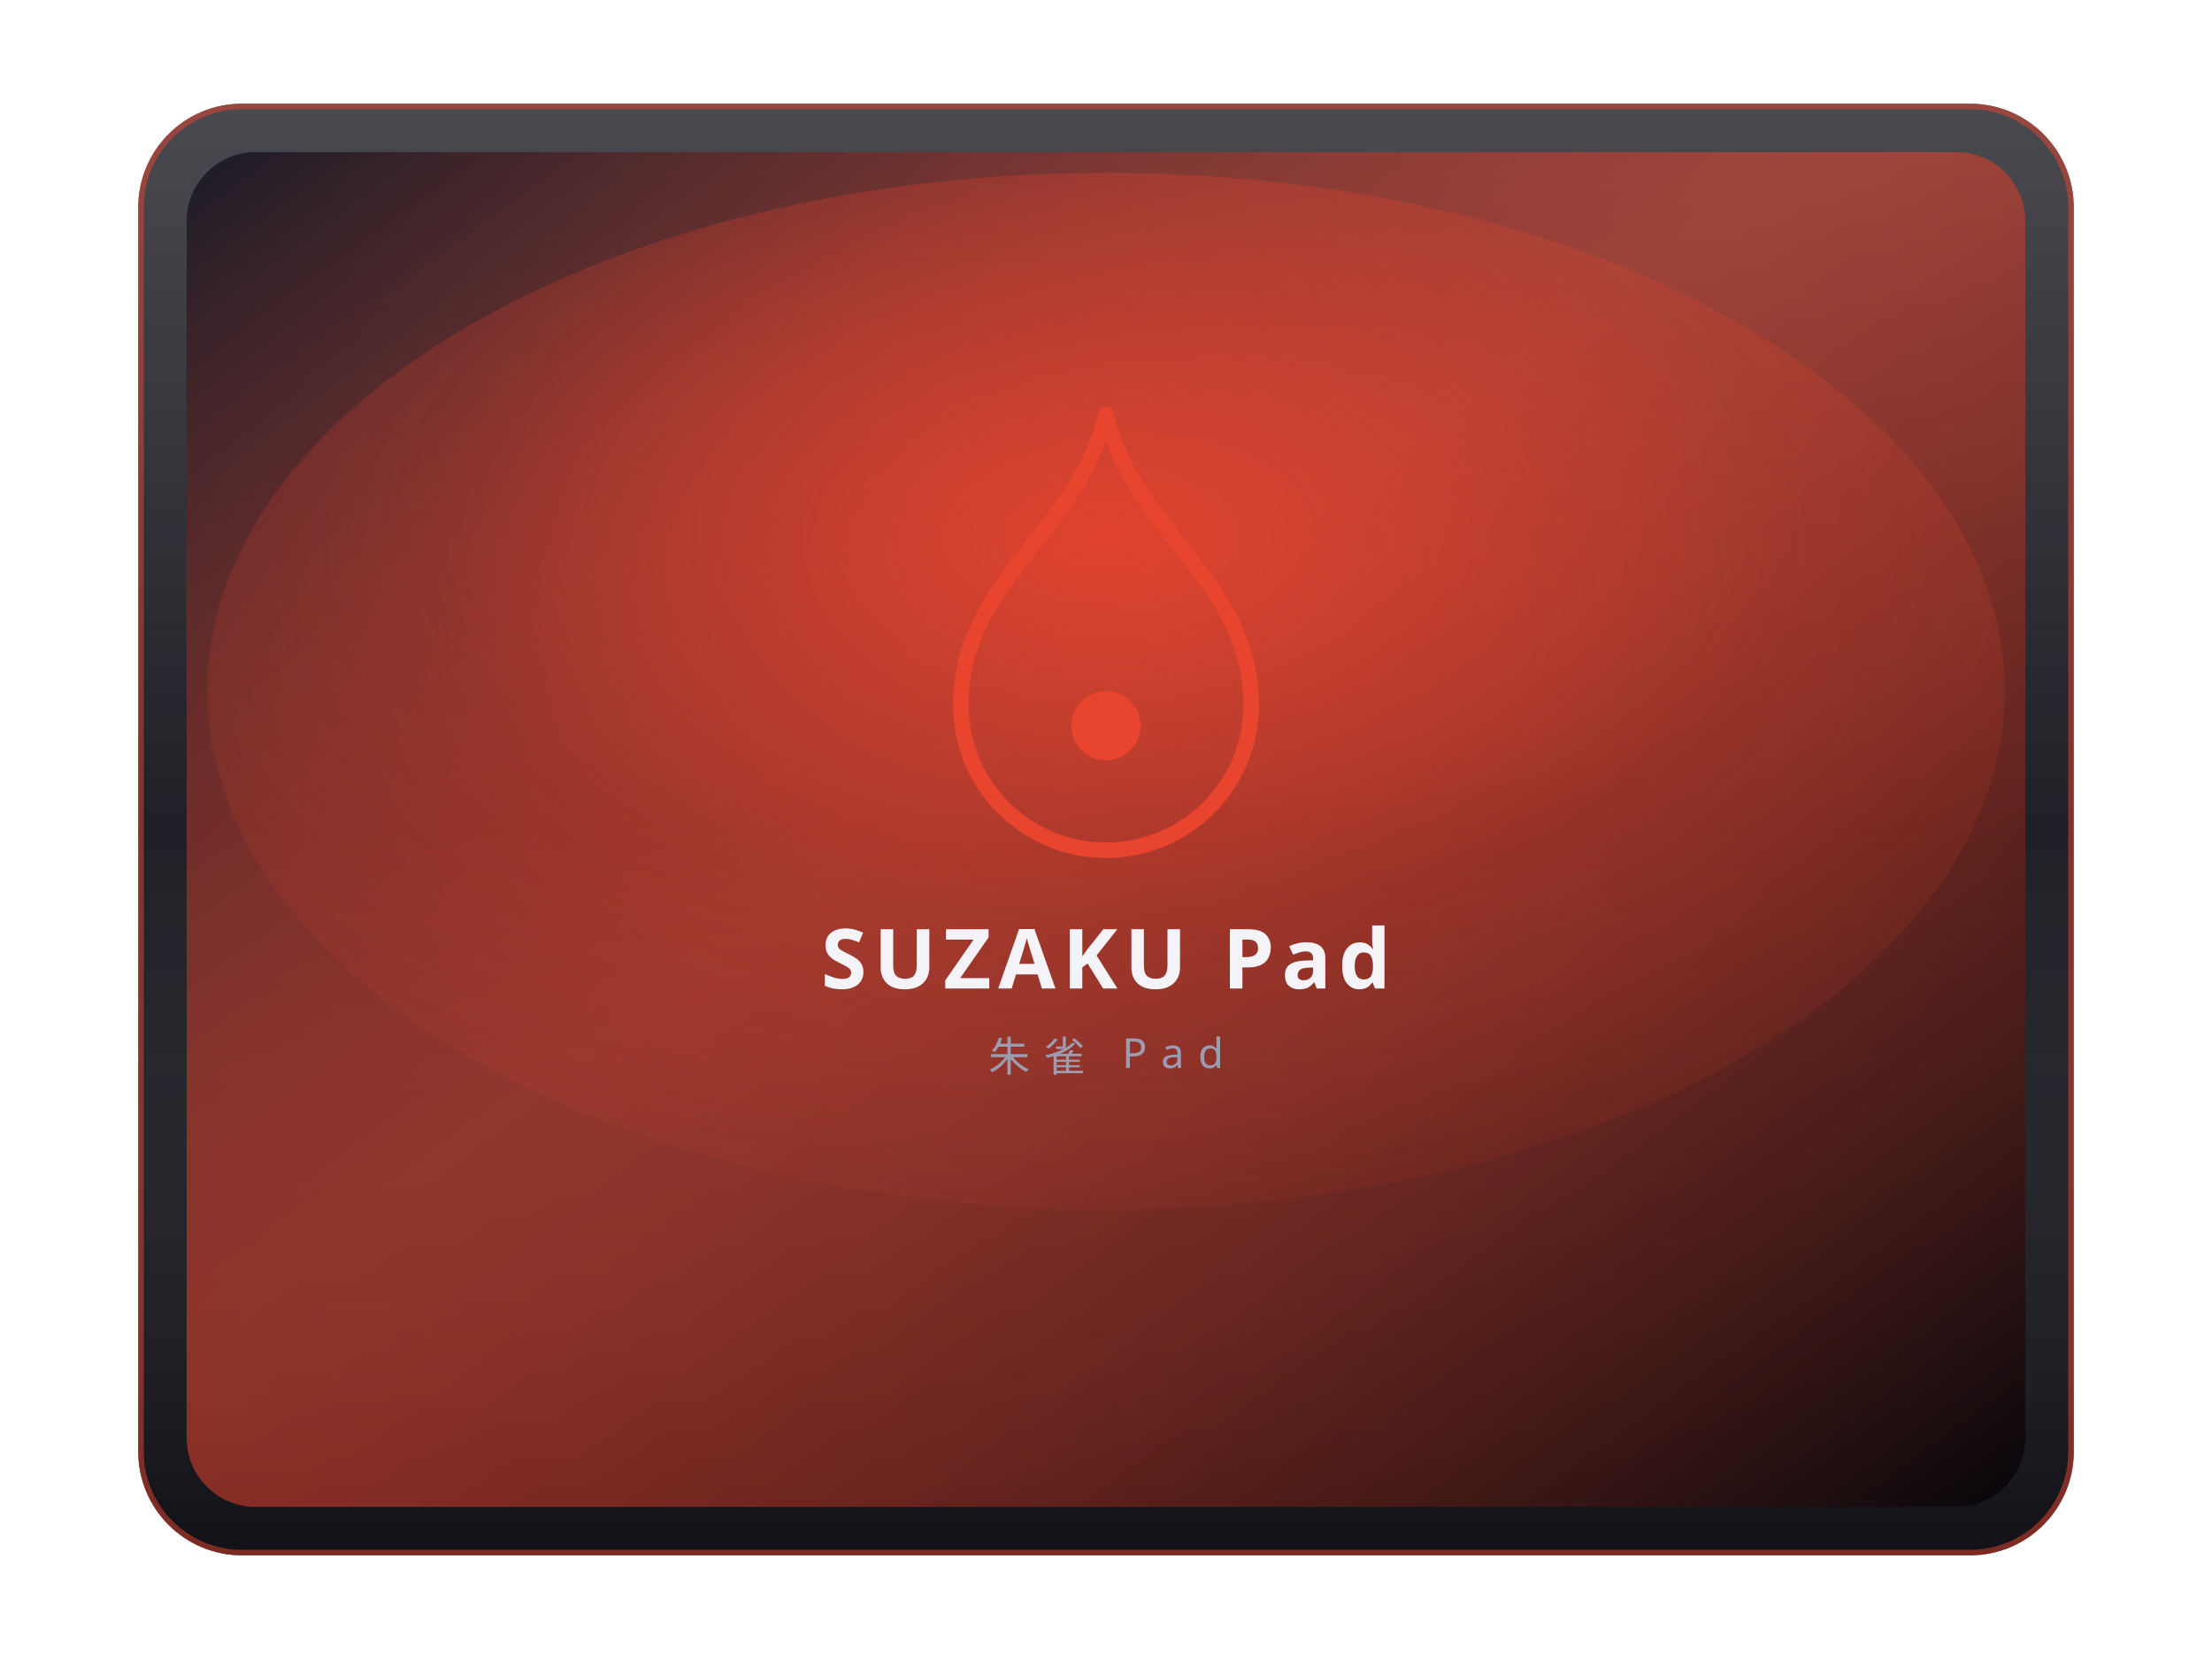
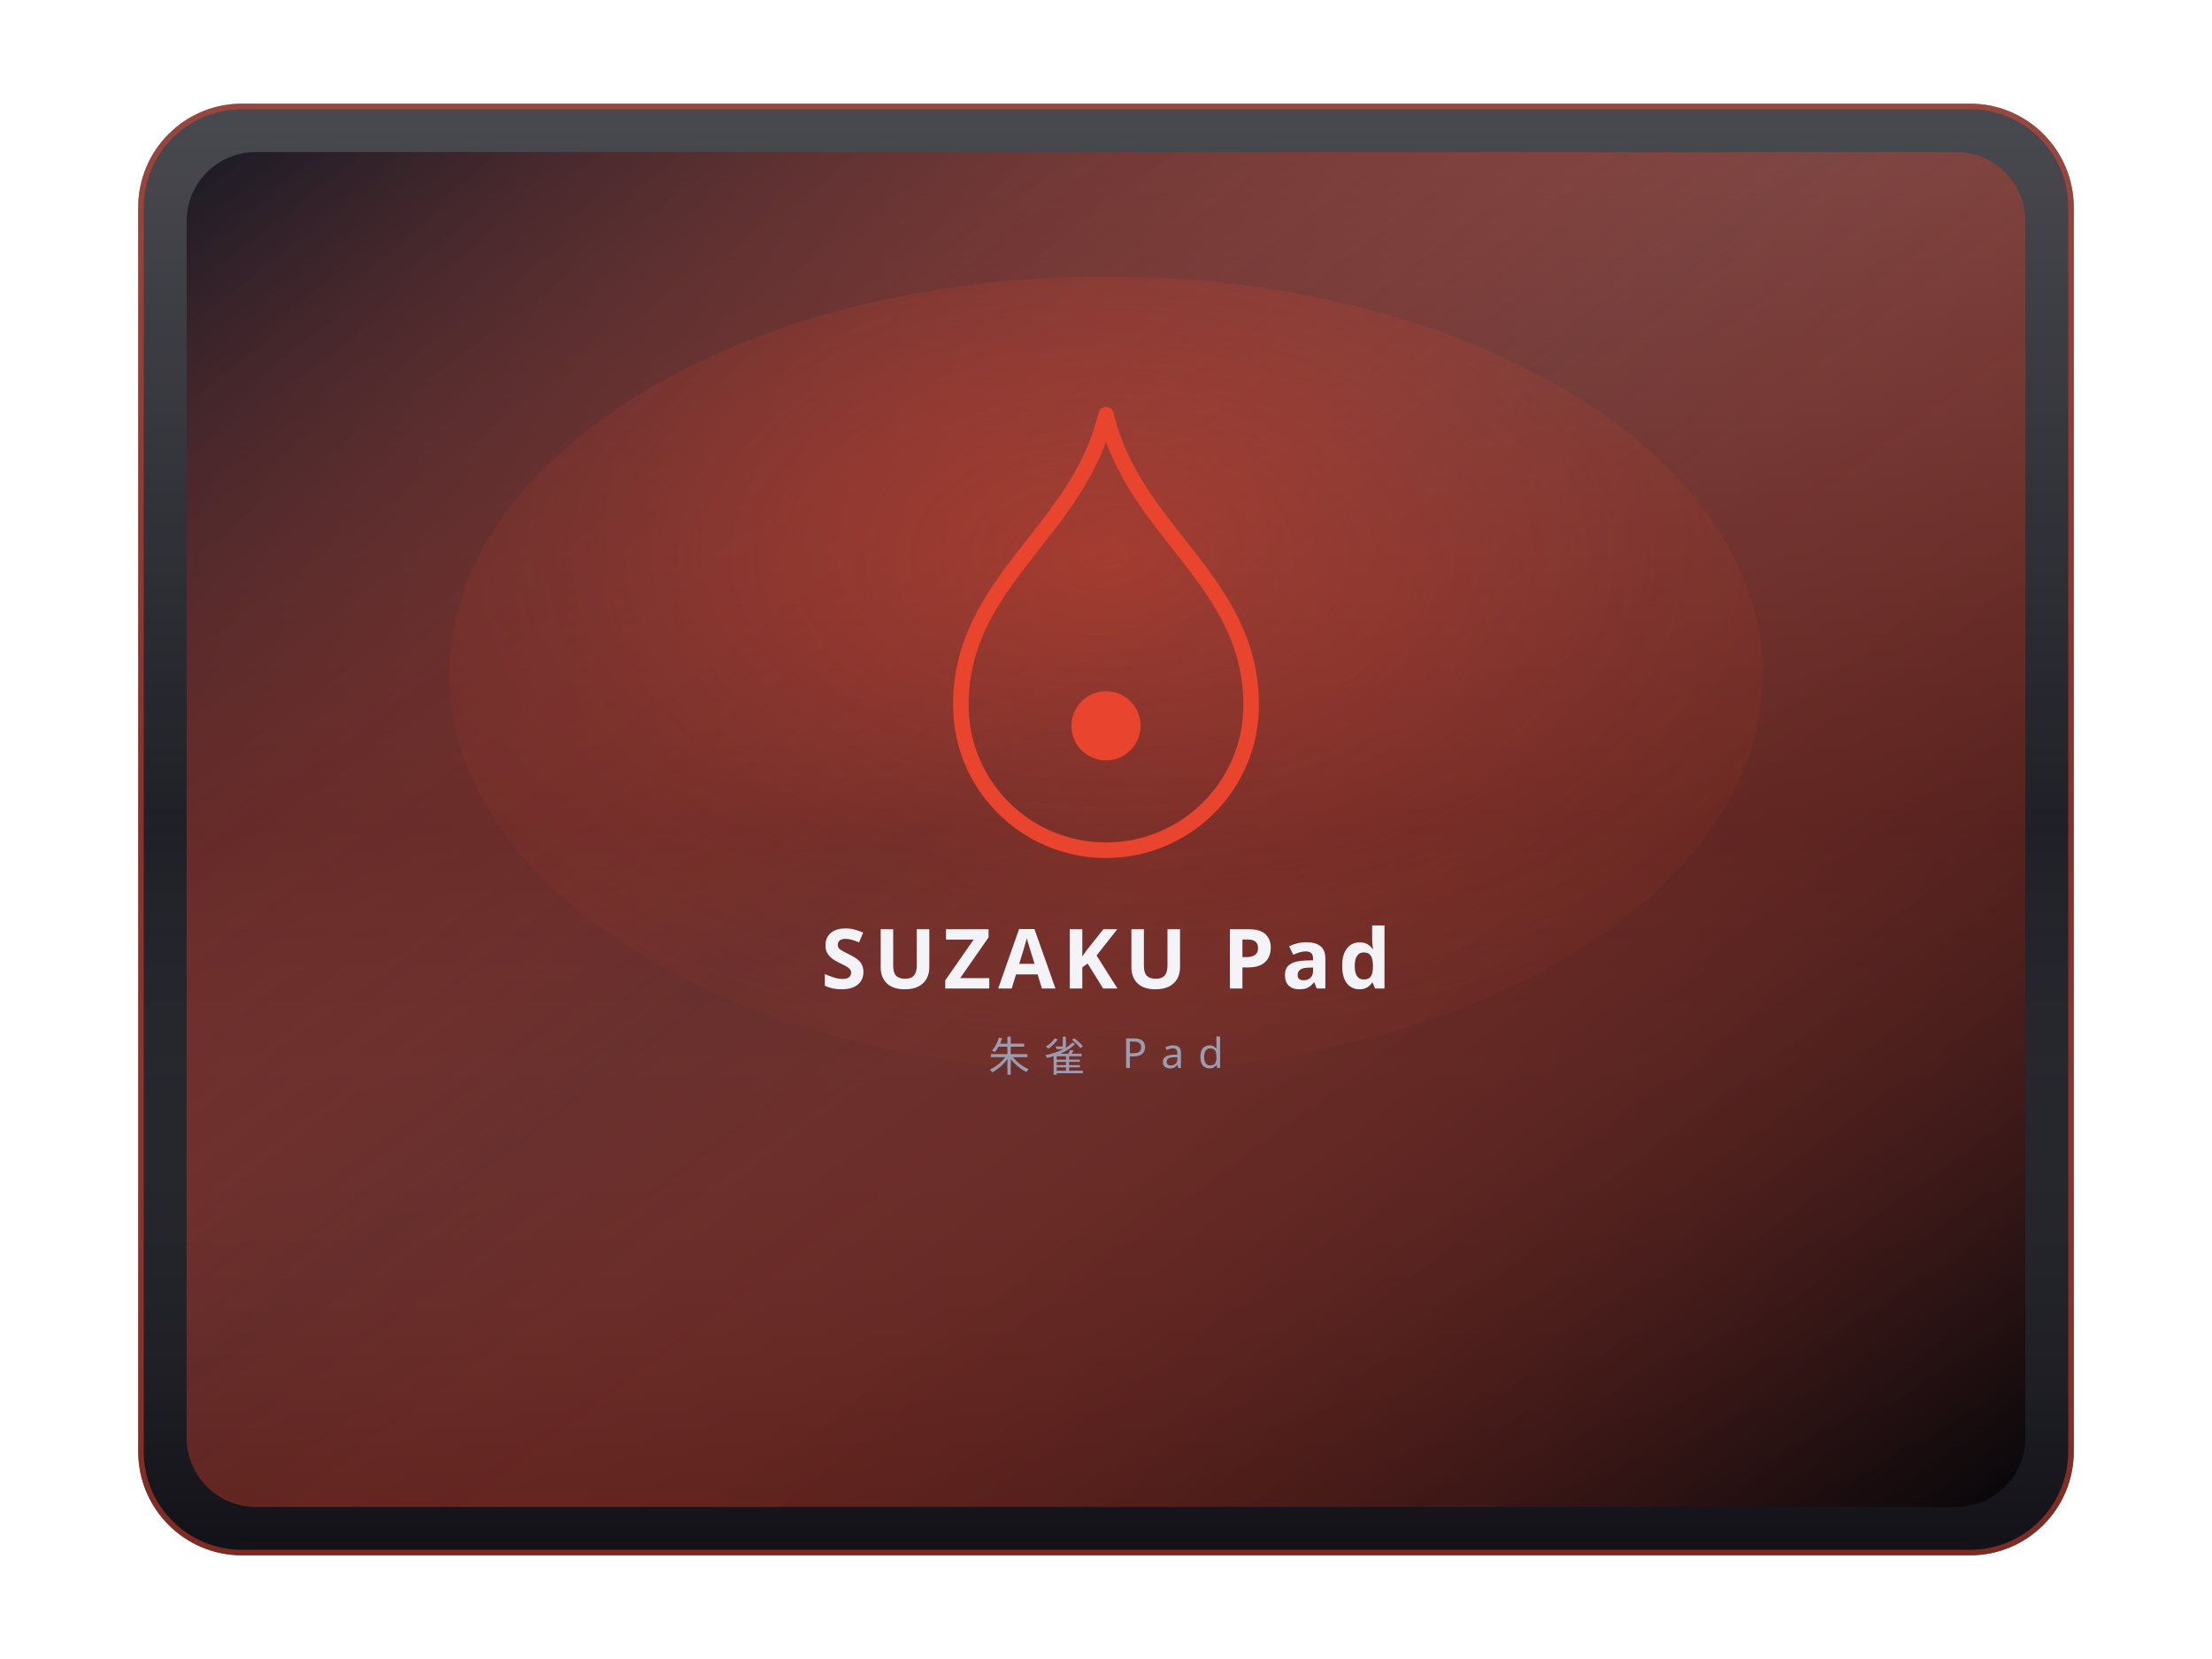
<svg xmlns="http://www.w3.org/2000/svg" viewBox="0 0 640 480" role="img" aria-label="SUZAKU Pad">
  <defs>
    <linearGradient id="scrpad0" x1="0" y1="0" x2="1" y2="1">
      <stop offset="0" stop-color="#1b1b26" />
-       <stop offset="0.45" stop-color="#e8442e" stop-opacity="0.55" />
+       <stop offset="0.45" stop-color="#e8442e" stop-opacity="0.34" />
      <stop offset="1" stop-color="#07070b" />
    </linearGradient>
    <radialGradient id="flarepad0" cx="0.5" cy="0.35" r="0.75">
-       <stop offset="0" stop-color="#e8442e" stop-opacity="0.9" />
-       <stop offset="0.5" stop-color="#e8442e" stop-opacity="0.25" />
+       <stop offset="0" stop-color="#e8442e" stop-opacity="0.42" />
+       <stop offset="0.55" stop-color="#e8442e" stop-opacity="0.12" />
      <stop offset="1" stop-color="#e8442e" stop-opacity="0" />
    </radialGradient>
    <linearGradient id="metalpad0" x1="0" y1="0" x2="0" y2="1">
      <stop offset="0" stop-color="#ffffff" stop-opacity="0.22" />
      <stop offset="0.5" stop-color="#ffffff" stop-opacity="0.04" />
      <stop offset="1" stop-color="#000000" stop-opacity="0.25" />
    </linearGradient>
  </defs>
  <rect x="40" y="30" width="560" height="420" rx="30" fill="#16161e" />
  <rect x="40" y="30" width="560" height="420" rx="30" fill="url(#metalpad0)" />
  <rect x="40.8" y="30.8" width="558.4" height="418.4" rx="29.2" fill="none" stroke="#e8442e" stroke-opacity="0.5" stroke-width="1.6" />
  <rect x="54" y="44" width="532" height="392" rx="20" fill="url(#scrpad0)" />
-   <ellipse cx="320" cy="200" rx="260" ry="150" fill="url(#flarepad0)" />
+   <ellipse cx="320" cy="195" rx="190" ry="115" fill="url(#flarepad0)" />
  <path d="M320 120 c-8 34 -42 48 -42 84 a42 42 0 0 0 84 0 c0 -36 -34 -50 -42 -84z" fill="none" stroke="#e8442e" stroke-width="4.5" stroke-linejoin="round" />
  <circle cx="320" cy="210" r="10" fill="#e8442e" />
  <text x="320" y="286" font-family="'Noto Sans JP',sans-serif" font-size="24" font-weight="800" fill="#f4f4f8" text-anchor="middle" letter-spacing="2">SUZAKU Pad</text>
  <text x="320" y="310" font-family="'Noto Sans JP',sans-serif" font-size="12" fill="#9c9cb0" text-anchor="middle" letter-spacing="4">朱雀 Pad</text>
</svg>
